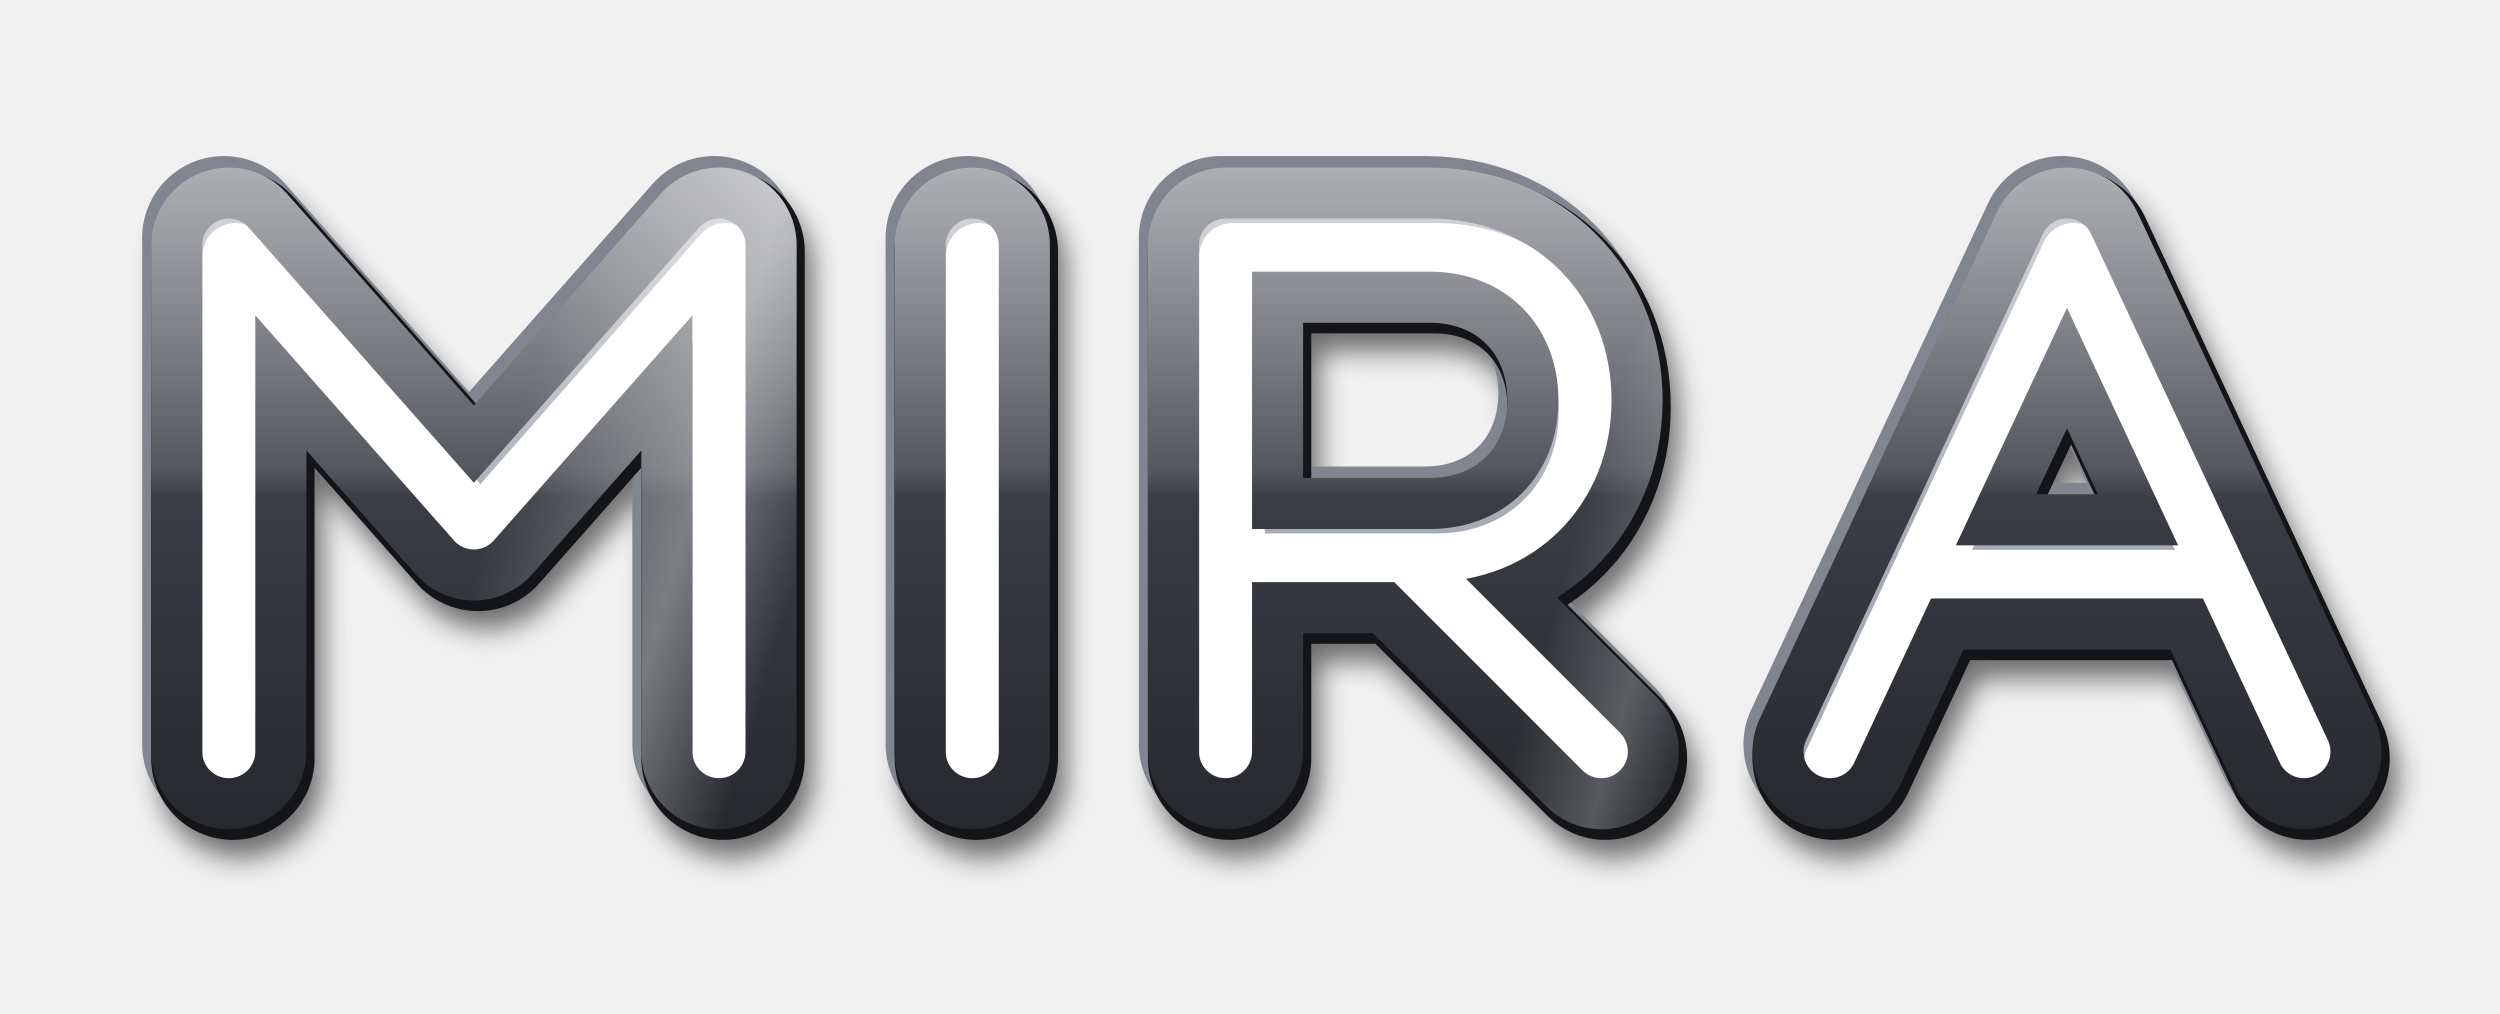
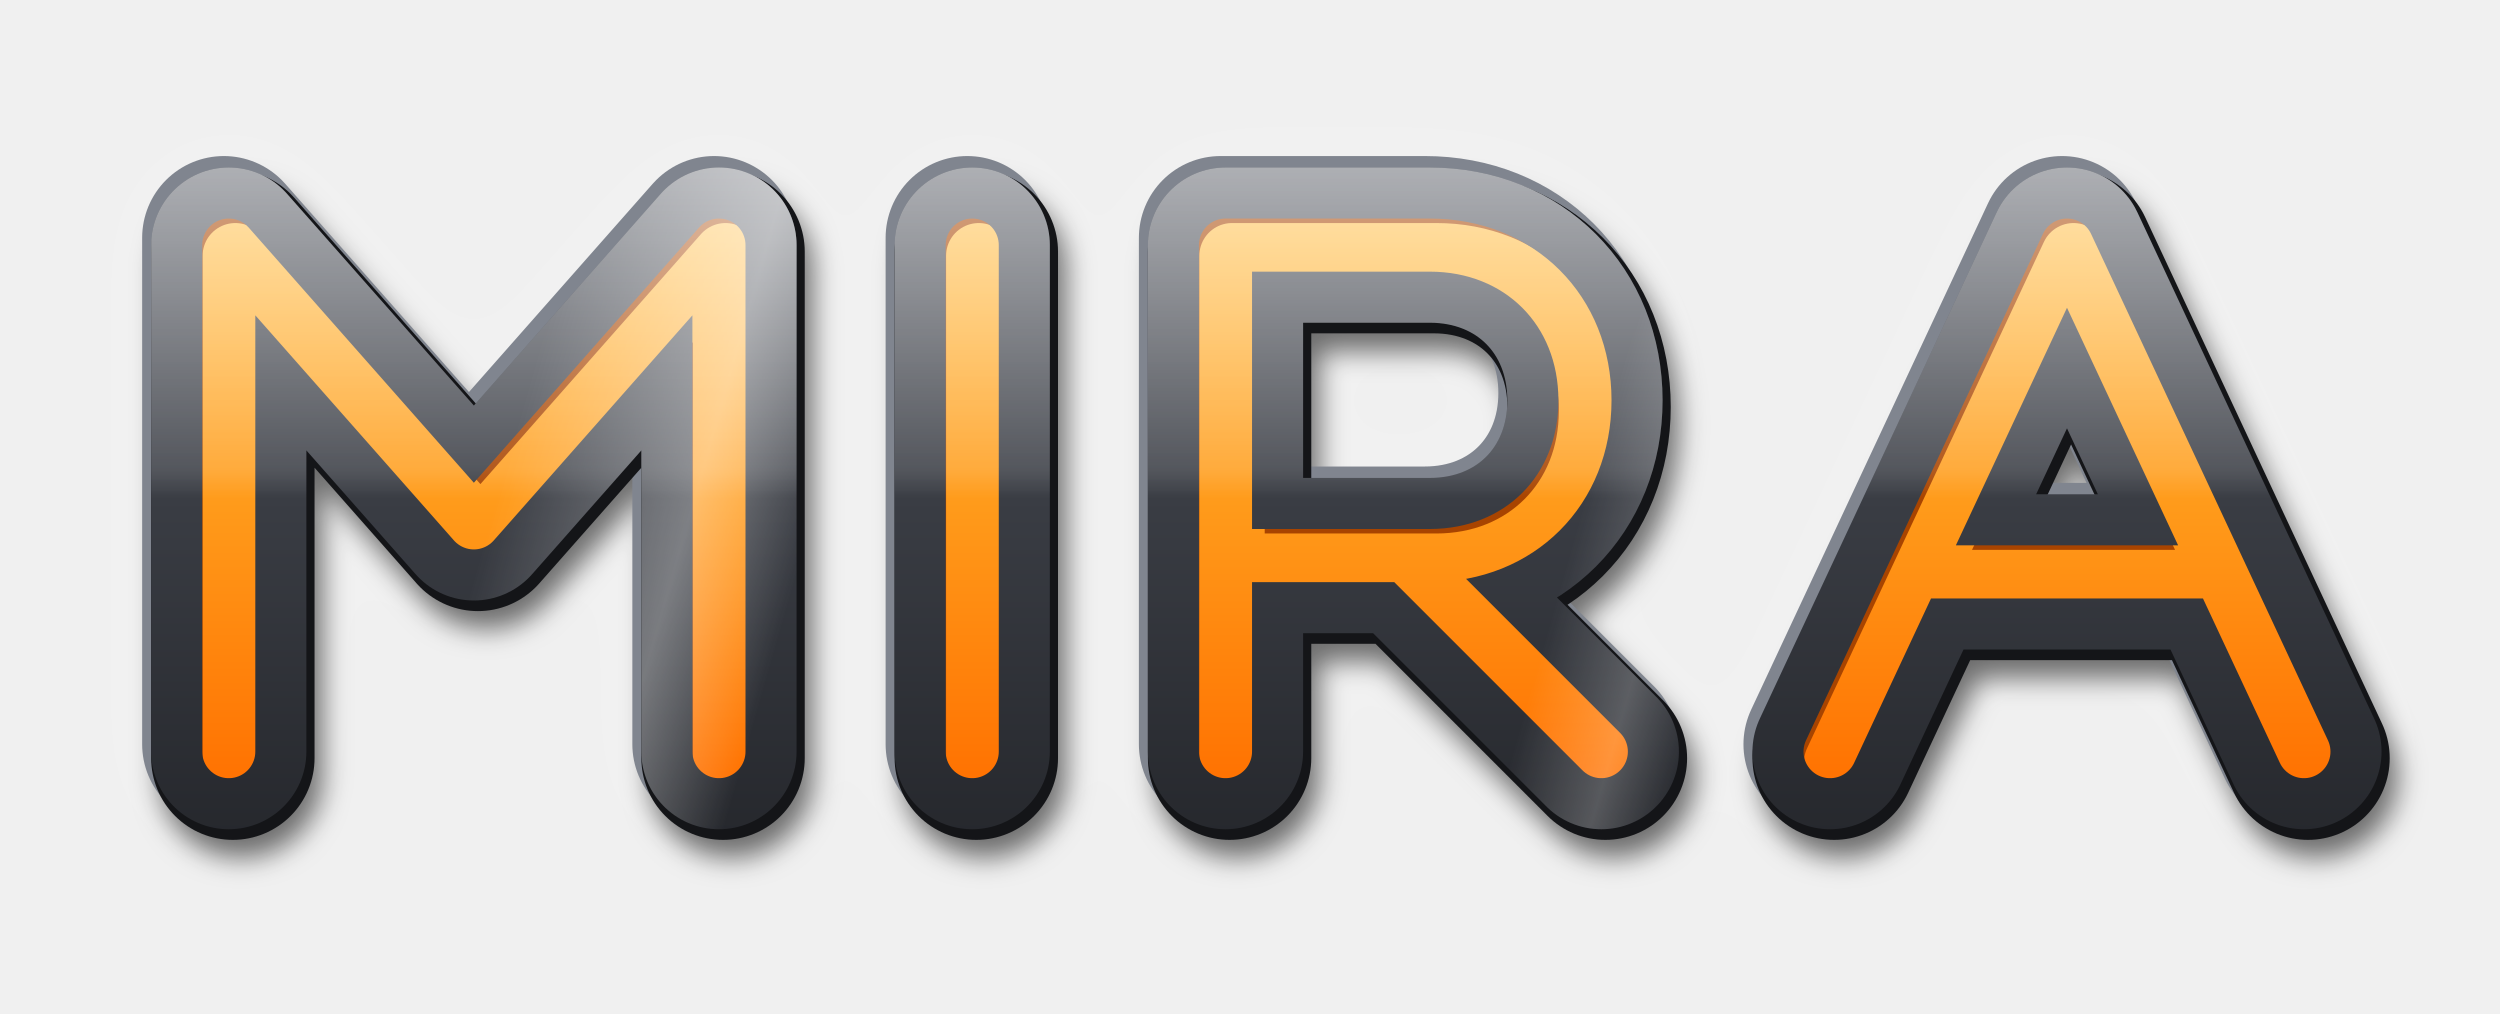
<svg xmlns="http://www.w3.org/2000/svg" viewBox="2 0 306 124" role="img" aria-label="MIRA – Mail · Identity · Routing · Access">
  <defs>
    <g id="b" fill="none" stroke-linecap="round" stroke-linejoin="round">
      <path d="M30 92V30L60 64L90 30V92" />
      <path d="M121 30V92" />
      <path d="M152 92V30H177C188 30 196 38 196 49C196 60 188 68 177 68H152M174 68L198 92" />
      <path d="M226 92L255 30L284 92M237 70H273" />
    </g>
    <linearGradient id="rahmen" x1="0" y1="18" x2="0" y2="104" gradientUnits="userSpaceOnUse">
      <stop offset="0" stop-color="#555962" />
      <stop offset=".5" stop-color="#3a3d44" />
      <stop offset="1" stop-color="#25272c" />
+     </linearGradient>
+     <linearGradient id="seele" x1="0" y1="26" x2="0" y2="96" gradientUnits="userSpaceOnUse">
+       <stop offset="0" stop-color="#ffc04d" />
+       <stop offset=".5" stop-color="#ff9a1a" />
+       <stop offset="1" stop-color="#ff7000" />
    </linearGradient>
    <linearGradient id="glanz" x1="0" y1="18" x2="0" y2="104" gradientUnits="userSpaceOnUse">
      <stop offset="0" stop-color="#fff" stop-opacity=".55" />
      <stop offset=".46" stop-color="#fff" stop-opacity=".12" />
      <stop offset=".5" stop-color="#fff" stop-opacity="0" />
      <stop offset="1" stop-color="#fff" stop-opacity="0" />
    </linearGradient>
    <linearGradient id="streif" x1="20" y1="20" x2="300" y2="100" gradientUnits="userSpaceOnUse">
      <stop offset=".18" stop-color="#fff" stop-opacity="0" />
      <stop offset=".26" stop-color="#fff" stop-opacity=".35" />
      <stop offset=".31" stop-color="#fff" stop-opacity="0" />
      <stop offset=".62" stop-color="#fff" stop-opacity="0" />
      <stop offset=".66" stop-color="#fff" stop-opacity=".22" />
      <stop offset=".69" stop-color="#fff" stop-opacity="0" />
    </linearGradient>
    <filter id="schein" x="-20%" y="-40%" width="140%" height="180%">
      <feGaussianBlur stdDeviation="5" />
    </filter>
    <filter id="weich" x="-20%" y="-40%" width="140%" height="180%">
      <feGaussianBlur stdDeviation="1.6" />
    </filter>
    <mask id="kern" maskUnits="userSpaceOnUse" x="0" y="0" width="320" height="150">
      <use href="#b" stroke="#fff" stroke-width="6.5" />
    </mask>
  </defs>
  <use href="#b" stroke="#fff" stroke-width="22" opacity=".14" filter="url(#schein)" />
  <use href="#b" stroke="#000" stroke-width="20" opacity=".55" transform="translate(1.5 3)" filter="url(#weich)" />
  <use href="#b" stroke="#80858f" stroke-width="20" transform="translate(-.6 -.9)" />
  <use href="#b" stroke="#141518" stroke-width="20" transform="translate(.5 .8)" />
  <use href="#b" stroke="url(#rahmen)" stroke-width="19" />
  <g mask="url(#kern)">
-     <use href="#b" stroke="#a7abb4" stroke-width="8" />
-     <use href="#b" stroke="#ffffff" stroke-width="8" transform="translate(.8 1.3)" />
+     <use href="#b" stroke="#a84400" stroke-width="8" />
+     <use href="#b" stroke="url(#seele)" stroke-width="8" transform="translate(.8 1.3)" />
  </g>
  <use href="#b" stroke="url(#glanz)" stroke-width="19" />
  <use href="#b" stroke="url(#streif)" stroke-width="19" />
</svg>
